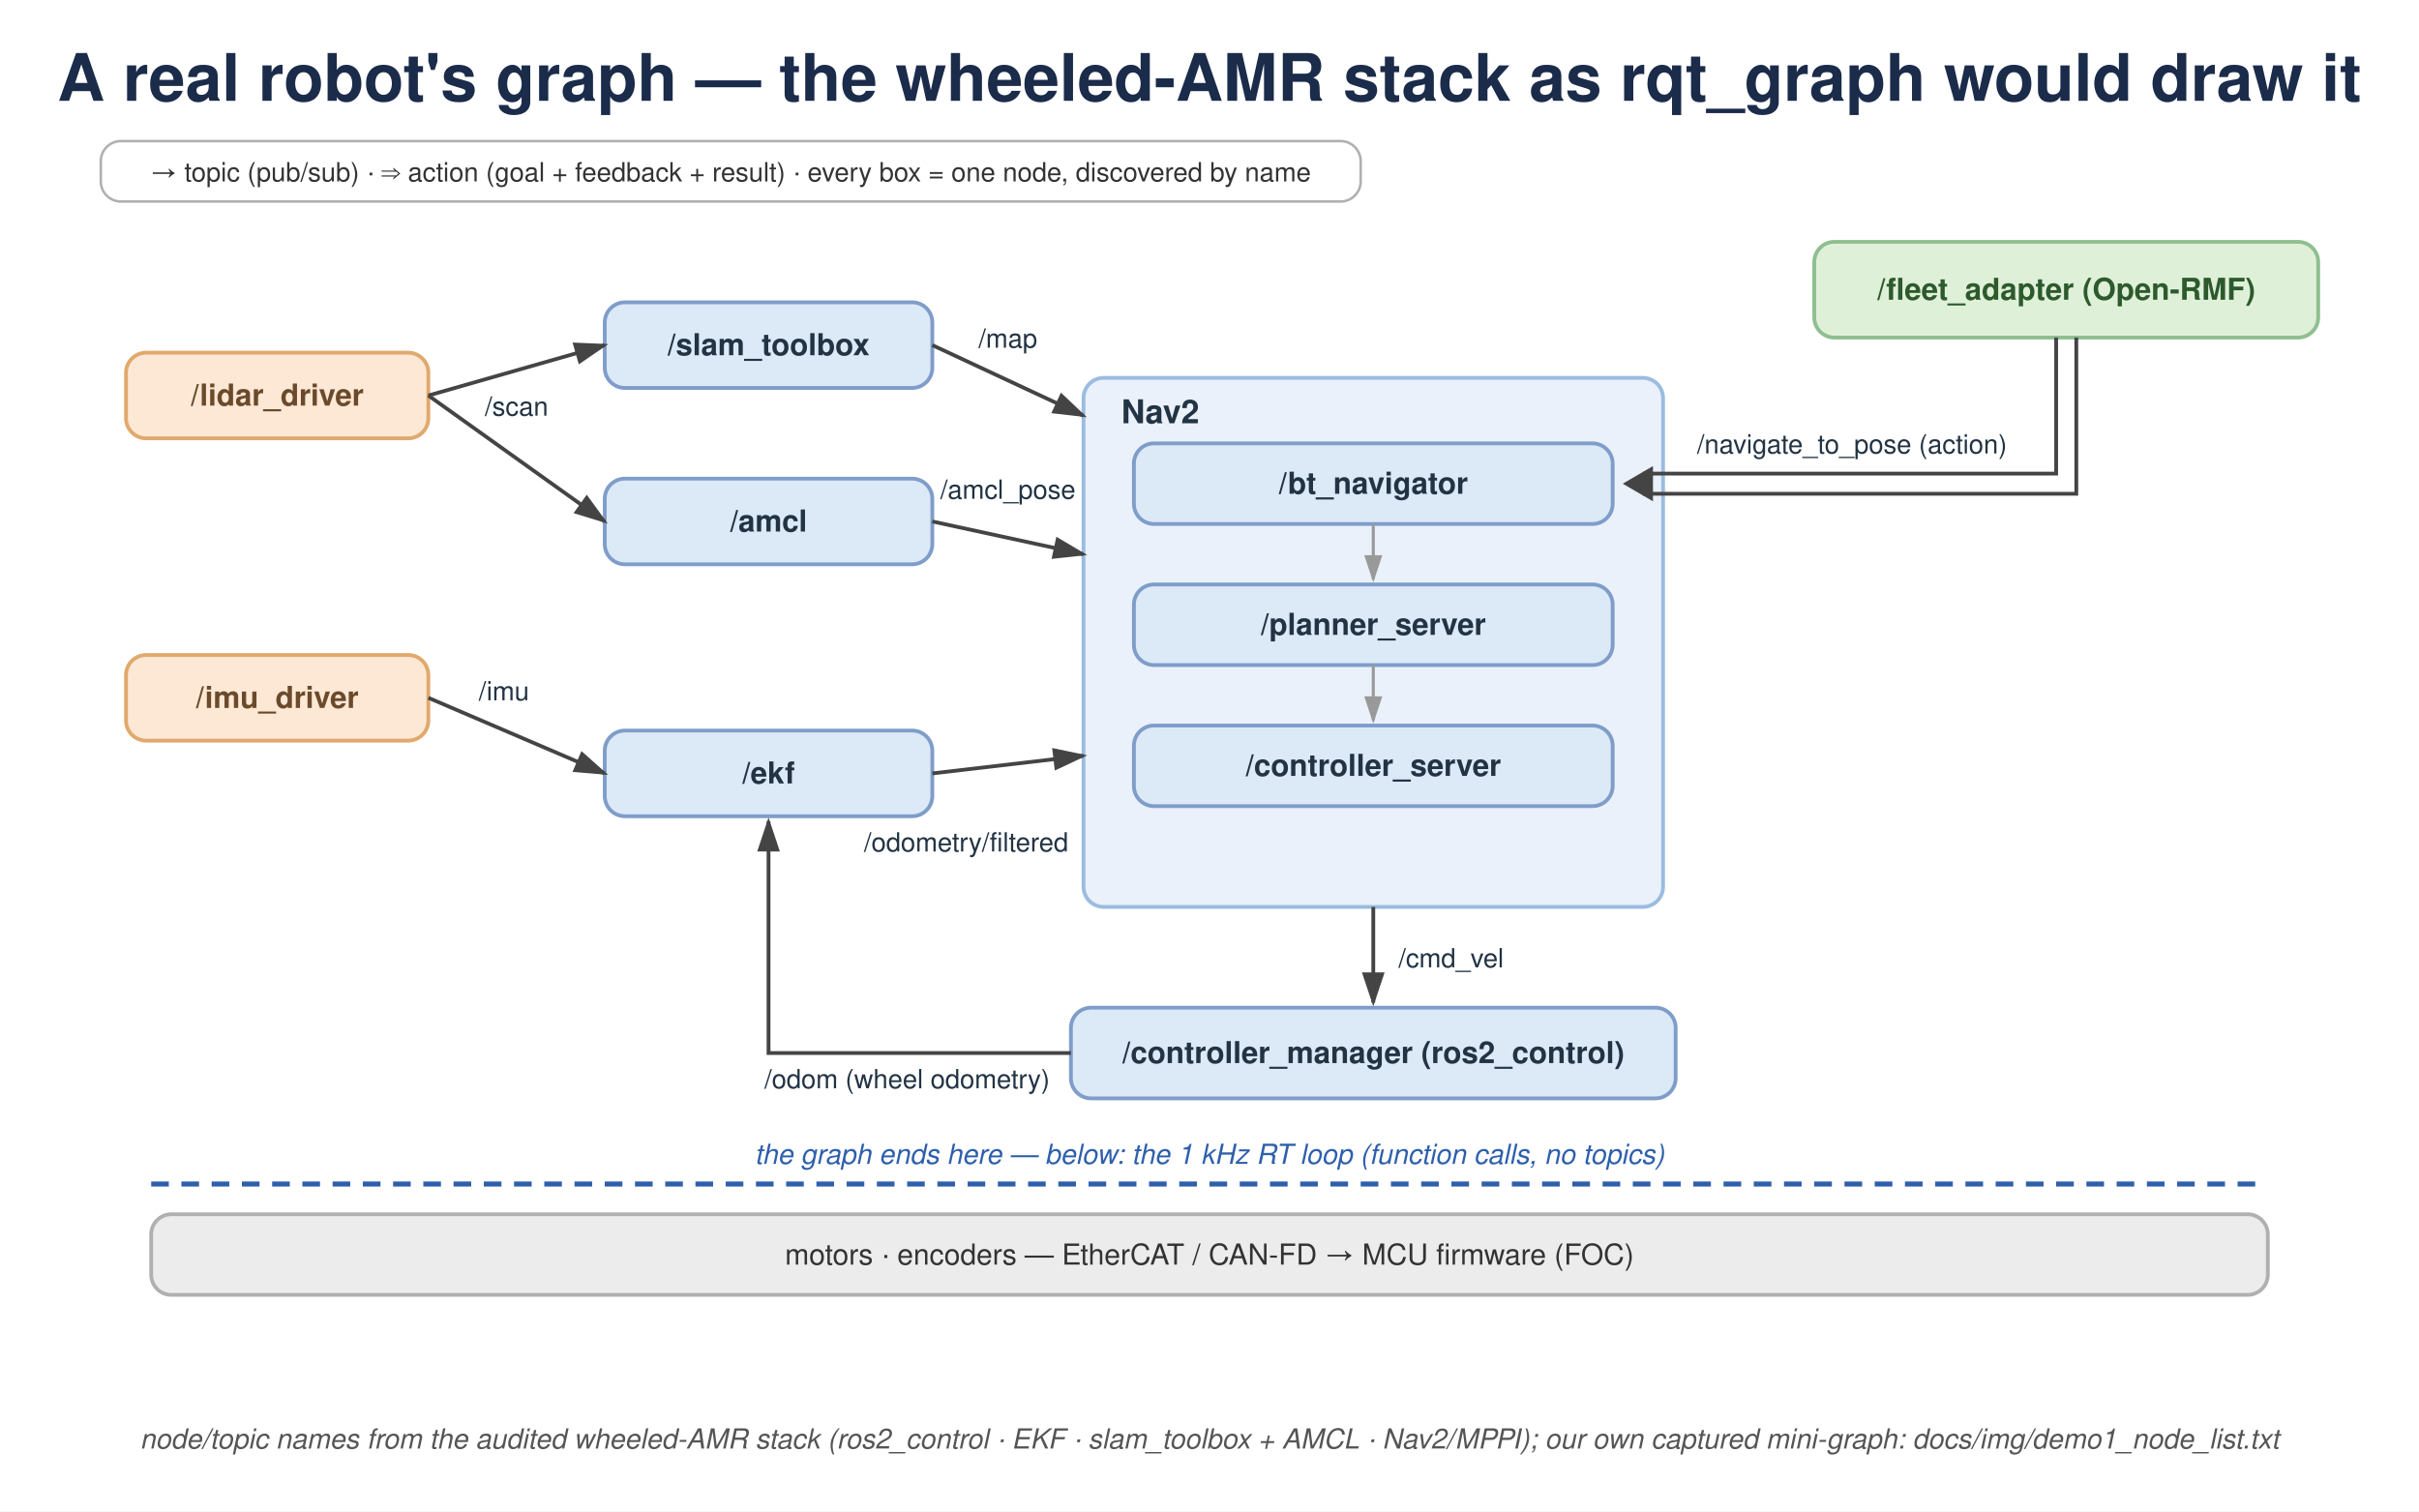
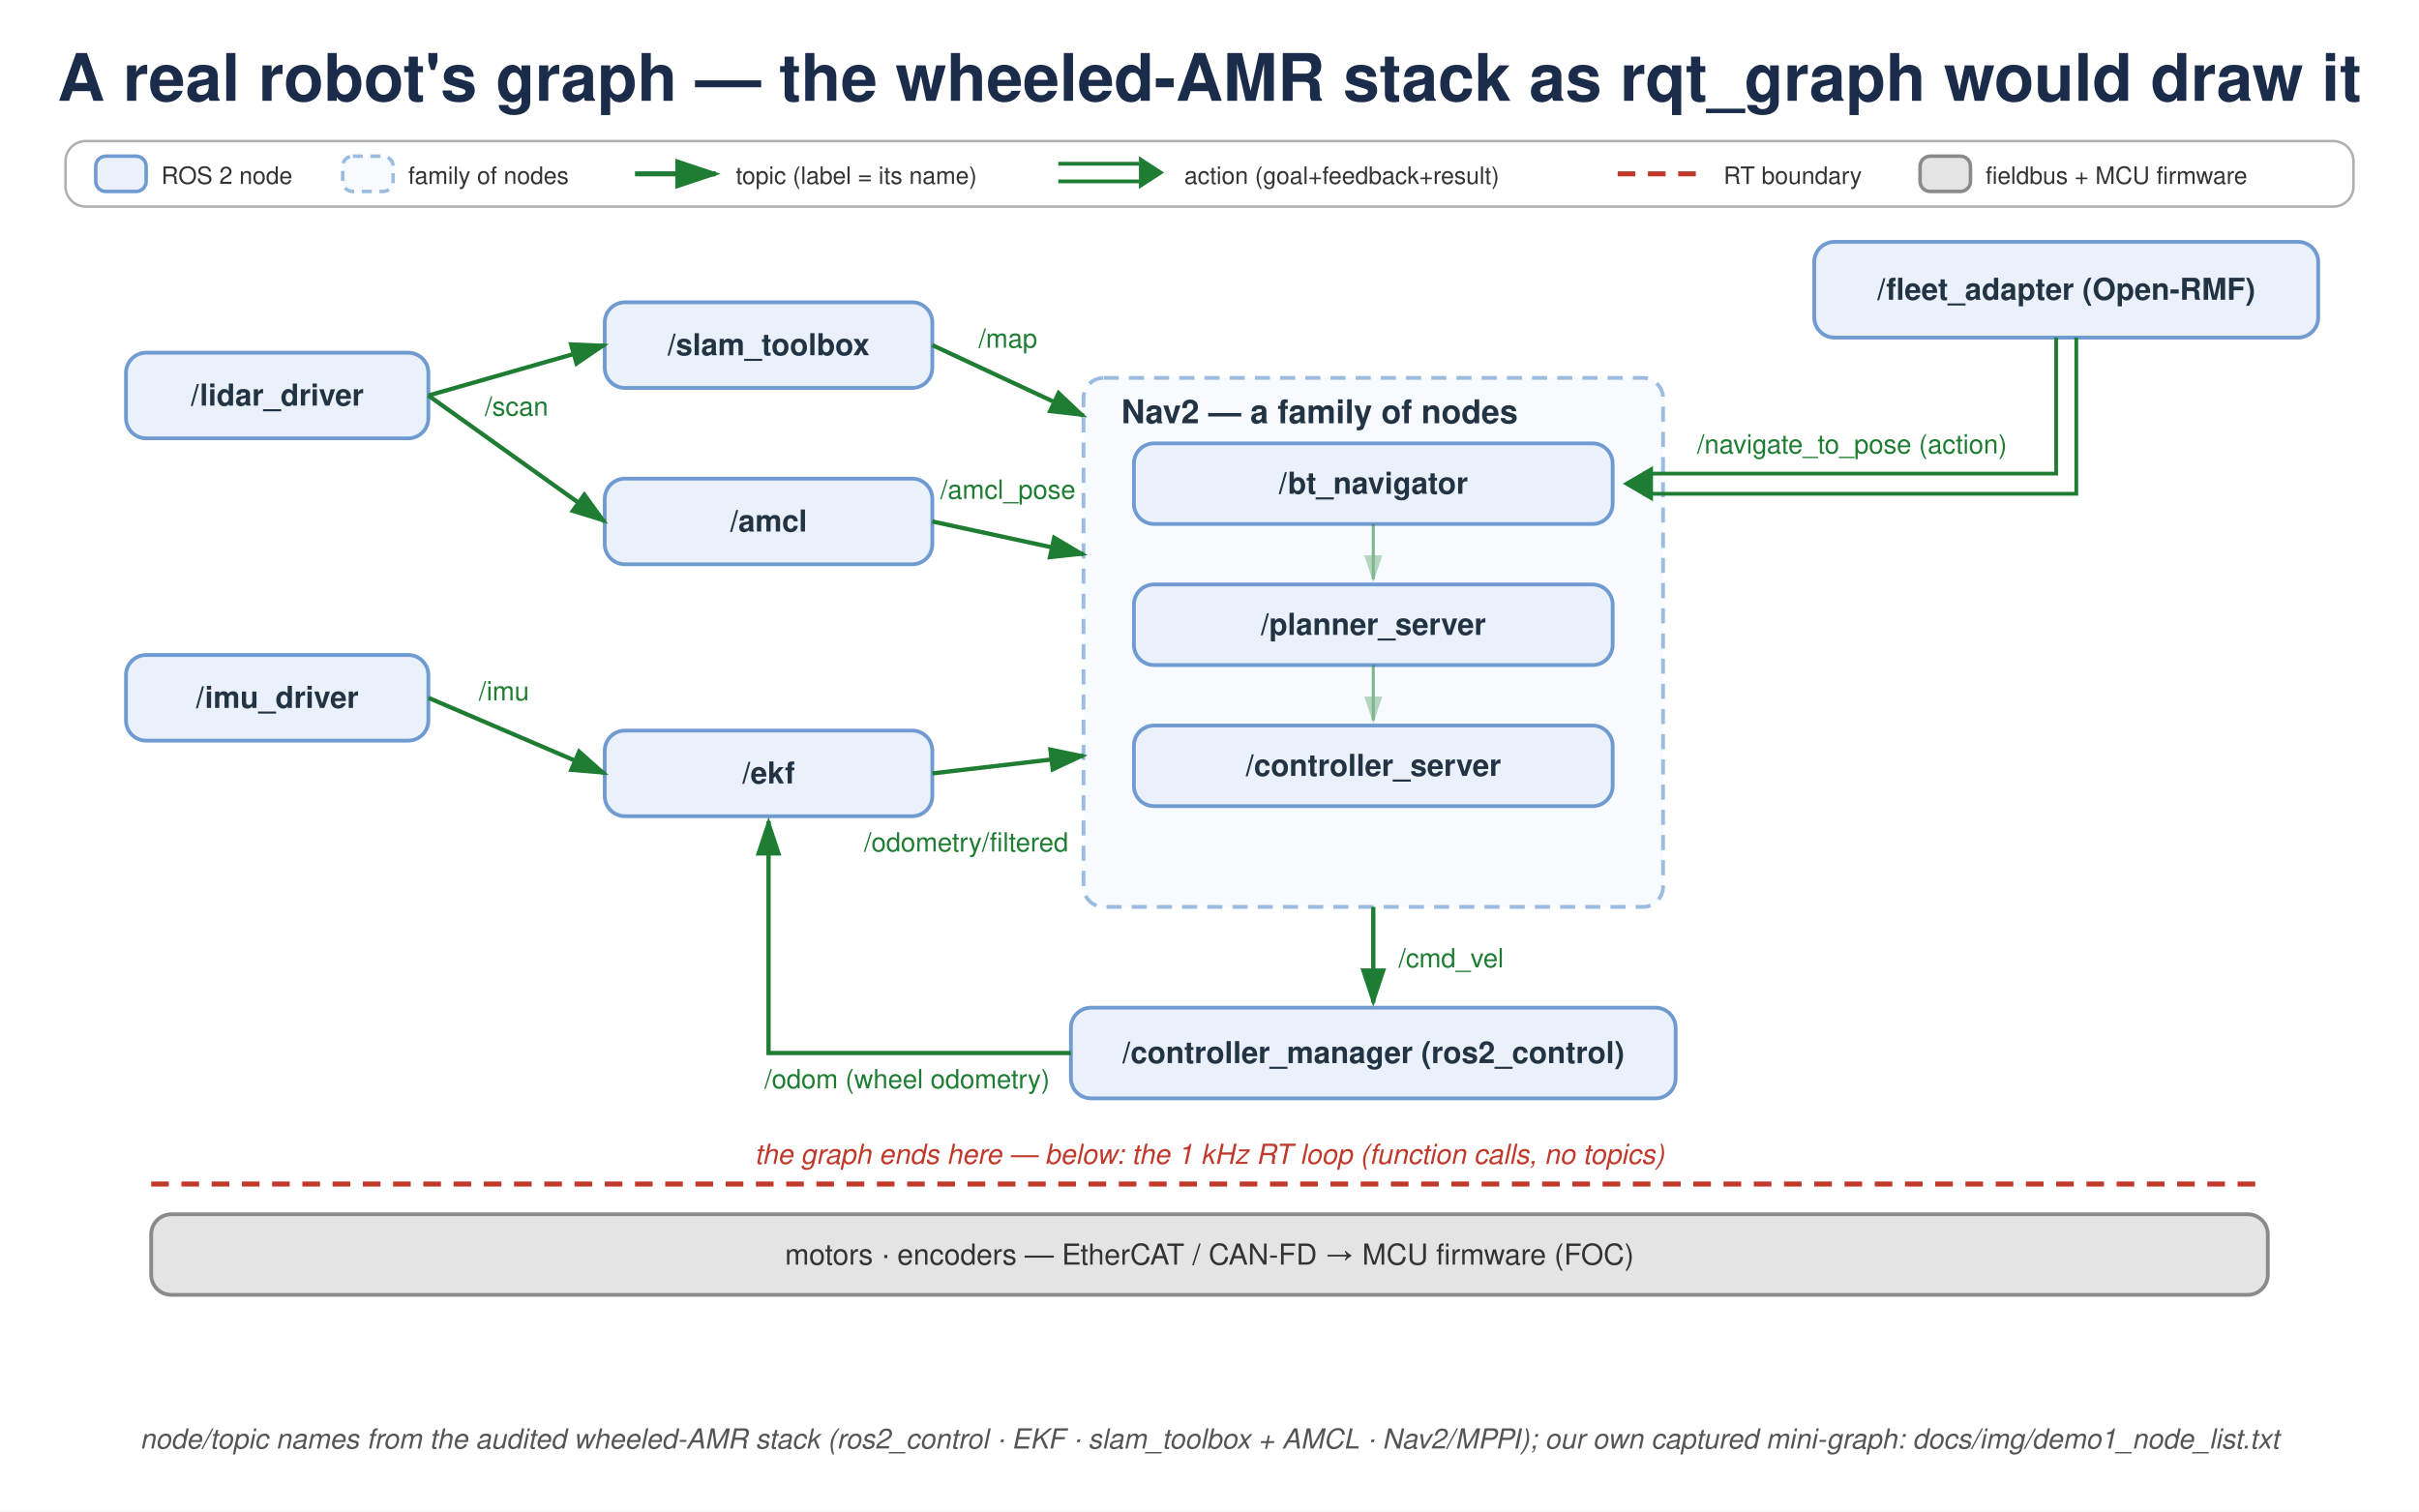
<svg xmlns="http://www.w3.org/2000/svg" viewBox="0 0 960 600" width="960" height="600" font-family="Helvetica, Arial, sans-serif">
  <rect x="0" y="0" width="960" height="600" fill="#ffffff" />
  <defs>
-     <marker id="arr" markerWidth="10" markerHeight="10" refX="8" refY="3" orient="auto" markerUnits="strokeWidth">
-       <path d="M0,0 L9,3 L0,6 z" fill="#444" />
+     <marker id="arrG" markerWidth="10" markerHeight="10" refX="8" refY="3" orient="auto" markerUnits="strokeWidth">
+       <path d="M0,0 L9,3 L0,6 z" fill="#1E7D32" />
    </marker>
-     <marker id="arrg" markerWidth="10" markerHeight="10" refX="8" refY="3" orient="auto" markerUnits="strokeWidth">
-       <path d="M0,0 L9,3 L0,6 z" fill="#999" />
+     <marker id="arrGl" markerWidth="10" markerHeight="10" refX="8" refY="3" orient="auto" markerUnits="strokeWidth">
+       <path d="M0,0 L9,3 L0,6 z" fill="#1E7D32" opacity="0.55" />
    </marker>
  </defs>
  <text x="480" y="40" text-anchor="middle" font-size="26" font-weight="700" fill="#1b2b4a">A real robot's graph — the wheeled-AMR stack as rqt_graph would draw it</text>
-   <rect x="40" y="56" width="500" height="24" rx="8" fill="#ffffff" stroke="#B0B0B0" stroke-width="1" />
-   <text x="290" y="72" text-anchor="middle" font-size="10.5" fill="#333">→ topic (pub/sub) · ⇒ action (goal + feedback + result) · every box = one node, discovered by name</text>
-   <rect x="50" y="140" width="120" height="34" rx="8" fill="#FCE8D5" stroke="#E0A96D" stroke-width="1.5" />
-   <text x="110" y="161" text-anchor="middle" font-size="12" font-weight="700" fill="#6B4A2B">/lidar_driver</text>
-   <rect x="50" y="260" width="120" height="34" rx="8" fill="#FCE8D5" stroke="#E0A96D" stroke-width="1.5" />
-   <text x="110" y="281" text-anchor="middle" font-size="12" font-weight="700" fill="#6B4A2B">/imu_driver</text>
-   <rect x="240" y="120" width="130" height="34" rx="8" fill="#DCE9F7" stroke="#7f9dc9" stroke-width="1.5" />
-   <text x="305" y="141" text-anchor="middle" font-size="12" font-weight="700" fill="#223344">/slam_toolbox</text>
-   <rect x="240" y="190" width="130" height="34" rx="8" fill="#DCE9F7" stroke="#7f9dc9" stroke-width="1.5" />
-   <text x="305" y="211" text-anchor="middle" font-size="12" font-weight="700" fill="#223344">/amcl</text>
-   <rect x="240" y="290" width="130" height="34" rx="8" fill="#DCE9F7" stroke="#7f9dc9" stroke-width="1.5" />
-   <text x="305" y="311" text-anchor="middle" font-size="12" font-weight="700" fill="#223344">/ekf</text>
-   <line x1="170" y1="157" x2="240" y2="137" stroke="#444" stroke-width="1.5" marker-end="url(#arr)" />
-   <line x1="170" y1="157" x2="240" y2="207" stroke="#444" stroke-width="1.5" marker-end="url(#arr)" />
-   <text x="205" y="165" text-anchor="middle" font-size="10.5" fill="#223344">/scan</text>
-   <line x1="170" y1="277" x2="240" y2="307" stroke="#444" stroke-width="1.5" marker-end="url(#arr)" />
-   <text x="200" y="278" text-anchor="middle" font-size="10.5" fill="#223344">/imu</text>
-   <rect x="430" y="150" width="230" height="210" rx="8" fill="#EAF1FB" stroke="#9BBCE0" stroke-width="1.5" />
-   <text x="445" y="168" text-anchor="start" font-size="13" font-weight="700" fill="#223344">Nav2</text>
-   <rect x="450" y="176" width="190" height="32" rx="8" fill="#DCE9F7" stroke="#7f9dc9" stroke-width="1.5" />
-   <text x="545" y="196" text-anchor="middle" font-size="12" font-weight="700" fill="#223344">/bt_navigator</text>
-   <rect x="450" y="232" width="190" height="32" rx="8" fill="#DCE9F7" stroke="#7f9dc9" stroke-width="1.5" />
-   <text x="545" y="252" text-anchor="middle" font-size="12" font-weight="700" fill="#223344">/planner_server</text>
-   <rect x="450" y="288" width="190" height="32" rx="8" fill="#DCE9F7" stroke="#7f9dc9" stroke-width="1.5" />
-   <text x="545" y="308" text-anchor="middle" font-size="12" font-weight="700" fill="#223344">/controller_server</text>
-   <line x1="545" y1="208" x2="545" y2="230" stroke="#999" stroke-width="1.2" marker-end="url(#arrg)" />
-   <line x1="545" y1="264" x2="545" y2="286" stroke="#999" stroke-width="1.2" marker-end="url(#arrg)" />
-   <line x1="370" y1="137" x2="430" y2="165" stroke="#444" stroke-width="1.5" marker-end="url(#arr)" />
-   <text x="400" y="138" text-anchor="middle" font-size="10.5" fill="#223344">/map</text>
-   <line x1="370" y1="207" x2="430" y2="220" stroke="#444" stroke-width="1.5" marker-end="url(#arr)" />
-   <text x="400" y="198" text-anchor="middle" font-size="10.5" fill="#223344">/amcl_pose</text>
-   <line x1="370" y1="307" x2="430" y2="300" stroke="#444" stroke-width="1.5" marker-end="url(#arr)" />
-   <text x="424" y="338" text-anchor="end" font-size="10.5" fill="#223344">/odometry/filtered</text>
-   <rect x="720" y="96" width="200" height="38" rx="8" fill="#DFF0D8" stroke="#8FBF8F" stroke-width="1.5" />
-   <text x="820" y="119" text-anchor="middle" font-size="12" font-weight="700" fill="#2d5a2d">/fleet_adapter (Open-RMF)</text>
-   <path d="M816,134 L816,188 L652,188" fill="none" stroke="#444" stroke-width="1.5" />
-   <path d="M824,134 L824,196 L652,196" fill="none" stroke="#444" stroke-width="1.5" />
-   <path d="M644,192 L656,185 L656,199 z" fill="#444" />
-   <text x="735" y="180" text-anchor="middle" font-size="10.5" fill="#223344">/navigate_to_pose (action)</text>
-   <rect x="425" y="400" width="240" height="36" rx="8" fill="#DCE9F7" stroke="#7f9dc9" stroke-width="1.5" />
-   <text x="545" y="422" text-anchor="middle" font-size="12" font-weight="700" fill="#223344">/controller_manager (ros2_control)</text>
-   <line x1="545" y1="360" x2="545" y2="398" stroke="#444" stroke-width="1.5" marker-end="url(#arr)" />
-   <text x="555" y="384" text-anchor="start" font-size="10.5" fill="#223344">/cmd_vel</text>
-   <path d="M425,418 L305,418 L305,326" fill="none" stroke="#444" stroke-width="1.5" marker-end="url(#arr)" />
-   <text x="360" y="432" text-anchor="middle" font-size="10.5" fill="#223344">/odom (wheel odometry)</text>
-   <text x="480" y="462" text-anchor="middle" font-size="11" font-style="italic" fill="#2E5FAC">the graph ends here — below: the 1 kHz RT loop (function calls, no topics)</text>
-   <line x1="60" y1="470" x2="900" y2="470" stroke="#2E5FAC" stroke-width="2" stroke-dasharray="7,5" />
-   <rect x="60" y="482" width="840" height="32" rx="8" fill="#ECECEC" stroke="#B0B0B0" stroke-width="1.5" />
+   <rect x="26" y="56" width="908" height="26" rx="8" fill="#ffffff" stroke="#B0B0B0" stroke-width="1" />
+   <rect x="38" y="62" width="20" height="14" rx="4" fill="#EAF1FB" stroke="#6F9BD1" stroke-width="1.4" />
+   <text x="64" y="73" font-size="9.5" fill="#333">ROS 2 node</text>
+   <rect x="136" y="62" width="20" height="14" rx="4" fill="#F7FAFF" stroke="#9BBCE0" stroke-width="1.4" stroke-dasharray="4 3" />
+   <text x="162" y="73" font-size="9.5" fill="#333">family of nodes</text>
+   <line x1="252" y1="69" x2="284" y2="69" stroke="#1E7D32" stroke-width="2" marker-end="url(#arrG)" />
+   <text x="292" y="73" font-size="9.5" fill="#333">topic (label = its name)</text>
+   <line x1="420" y1="65" x2="452" y2="65" stroke="#1E7D32" stroke-width="1.5" />
+   <line x1="420" y1="72" x2="452" y2="72" stroke="#1E7D32" stroke-width="1.5" />
+   <path d="M452,62 L462,68.5 L452,75 z" fill="#1E7D32" />
+   <text x="470" y="73" font-size="9.5" fill="#333">action (goal+feedback+result)</text>
+   <line x1="642" y1="69" x2="676" y2="69" stroke="#C0392B" stroke-width="2" stroke-dasharray="7 5" />
+   <text x="684" y="73" font-size="9.5" fill="#333">RT boundary</text>
+   <rect x="762" y="62" width="20" height="14" rx="4" fill="#E4E4E4" stroke="#8A8A8A" stroke-width="1.4" />
+   <text x="788" y="73" font-size="9.5" fill="#333">fieldbus + MCU firmware</text>
+   <rect x="50" y="140" width="120" height="34" rx="8" fill="#EAF1FB" stroke="#6F9BD1" stroke-width="1.5" />
+   <text x="110" y="161" text-anchor="middle" font-size="12" font-weight="700" fill="#234">/lidar_driver</text>
+   <rect x="50" y="260" width="120" height="34" rx="8" fill="#EAF1FB" stroke="#6F9BD1" stroke-width="1.5" />
+   <text x="110" y="281" text-anchor="middle" font-size="12" font-weight="700" fill="#234">/imu_driver</text>
+   <rect x="240" y="120" width="130" height="34" rx="8" fill="#EAF1FB" stroke="#6F9BD1" stroke-width="1.5" />
+   <text x="305" y="141" text-anchor="middle" font-size="12" font-weight="700" fill="#234">/slam_toolbox</text>
+   <rect x="240" y="190" width="130" height="34" rx="8" fill="#EAF1FB" stroke="#6F9BD1" stroke-width="1.5" />
+   <text x="305" y="211" text-anchor="middle" font-size="12" font-weight="700" fill="#234">/amcl</text>
+   <rect x="240" y="290" width="130" height="34" rx="8" fill="#EAF1FB" stroke="#6F9BD1" stroke-width="1.5" />
+   <text x="305" y="311" text-anchor="middle" font-size="12" font-weight="700" fill="#234">/ekf</text>
+   <line x1="170" y1="157" x2="240" y2="137" stroke="#1E7D32" stroke-width="1.7" marker-end="url(#arrG)" />
+   <line x1="170" y1="157" x2="240" y2="207" stroke="#1E7D32" stroke-width="1.7" marker-end="url(#arrG)" />
+   <text x="205" y="165" text-anchor="middle" font-size="10.5" fill="#1E7D32">/scan</text>
+   <line x1="170" y1="277" x2="240" y2="307" stroke="#1E7D32" stroke-width="1.7" marker-end="url(#arrG)" />
+   <text x="200" y="278" text-anchor="middle" font-size="10.5" fill="#1E7D32">/imu</text>
+   <rect x="430" y="150" width="230" height="210" rx="8" fill="#F7FAFF" stroke="#9BBCE0" stroke-width="1.5" stroke-dasharray="6 4" />
+   <text x="445" y="168" text-anchor="start" font-size="13" font-weight="700" fill="#234">Nav2 — a family of nodes</text>
+   <rect x="450" y="176" width="190" height="32" rx="8" fill="#EAF1FB" stroke="#6F9BD1" stroke-width="1.5" />
+   <text x="545" y="196" text-anchor="middle" font-size="12" font-weight="700" fill="#234">/bt_navigator</text>
+   <rect x="450" y="232" width="190" height="32" rx="8" fill="#EAF1FB" stroke="#6F9BD1" stroke-width="1.5" />
+   <text x="545" y="252" text-anchor="middle" font-size="12" font-weight="700" fill="#234">/planner_server</text>
+   <rect x="450" y="288" width="190" height="32" rx="8" fill="#EAF1FB" stroke="#6F9BD1" stroke-width="1.5" />
+   <text x="545" y="308" text-anchor="middle" font-size="12" font-weight="700" fill="#234">/controller_server</text>
+   <line x1="545" y1="208" x2="545" y2="230" stroke="#1E7D32" stroke-width="1.2" opacity="0.55" marker-end="url(#arrGl)" />
+   <line x1="545" y1="264" x2="545" y2="286" stroke="#1E7D32" stroke-width="1.2" opacity="0.55" marker-end="url(#arrGl)" />
+   <line x1="370" y1="137" x2="430" y2="165" stroke="#1E7D32" stroke-width="1.7" marker-end="url(#arrG)" />
+   <text x="400" y="138" text-anchor="middle" font-size="10.5" fill="#1E7D32">/map</text>
+   <line x1="370" y1="207" x2="430" y2="220" stroke="#1E7D32" stroke-width="1.7" marker-end="url(#arrG)" />
+   <text x="400" y="198" text-anchor="middle" font-size="10.5" fill="#1E7D32">/amcl_pose</text>
+   <line x1="370" y1="307" x2="430" y2="300" stroke="#1E7D32" stroke-width="1.7" marker-end="url(#arrG)" />
+   <text x="424" y="338" text-anchor="end" font-size="10.5" fill="#1E7D32">/odometry/filtered</text>
+   <rect x="720" y="96" width="200" height="38" rx="8" fill="#EAF1FB" stroke="#6F9BD1" stroke-width="1.5" />
+   <text x="820" y="119" text-anchor="middle" font-size="12" font-weight="700" fill="#234">/fleet_adapter (Open-RMF)</text>
+   <path d="M816,134 L816,188 L652,188" fill="none" stroke="#1E7D32" stroke-width="1.5" />
+   <path d="M824,134 L824,196 L652,196" fill="none" stroke="#1E7D32" stroke-width="1.5" />
+   <path d="M644,192 L656,185 L656,199 z" fill="#1E7D32" />
+   <text x="735" y="180" text-anchor="middle" font-size="10.5" fill="#1E7D32">/navigate_to_pose (action)</text>
+   <rect x="425" y="400" width="240" height="36" rx="8" fill="#EAF1FB" stroke="#6F9BD1" stroke-width="1.5" />
+   <text x="545" y="422" text-anchor="middle" font-size="12" font-weight="700" fill="#234">/controller_manager (ros2_control)</text>
+   <line x1="545" y1="360" x2="545" y2="398" stroke="#1E7D32" stroke-width="1.7" marker-end="url(#arrG)" />
+   <text x="555" y="384" text-anchor="start" font-size="10.5" fill="#1E7D32">/cmd_vel</text>
+   <path d="M425,418 L305,418 L305,326" fill="none" stroke="#1E7D32" stroke-width="1.7" marker-end="url(#arrG)" />
+   <text x="360" y="432" text-anchor="middle" font-size="10.5" fill="#1E7D32">/odom (wheel odometry)</text>
+   <text x="480" y="462" text-anchor="middle" font-size="11" font-style="italic" fill="#C0392B">the graph ends here — below: the 1 kHz RT loop (function calls, no topics)</text>
+   <line x1="60" y1="470" x2="900" y2="470" stroke="#C0392B" stroke-width="2" stroke-dasharray="7,5" />
+   <rect x="60" y="482" width="840" height="32" rx="8" fill="#E4E4E4" stroke="#8A8A8A" stroke-width="1.5" />
  <text x="480" y="502" text-anchor="middle" font-size="11.5" fill="#333">motors · encoders — EtherCAT / CAN-FD → MCU firmware (FOC)</text>
  <text x="480" y="575" text-anchor="middle" font-size="11" font-style="italic" fill="#555">node/topic names from the audited wheeled-AMR stack (ros2_control · EKF · slam_toolbox + AMCL · Nav2/MPPI); our own captured mini-graph: docs/img/demo1_node_list.txt</text>
</svg>
